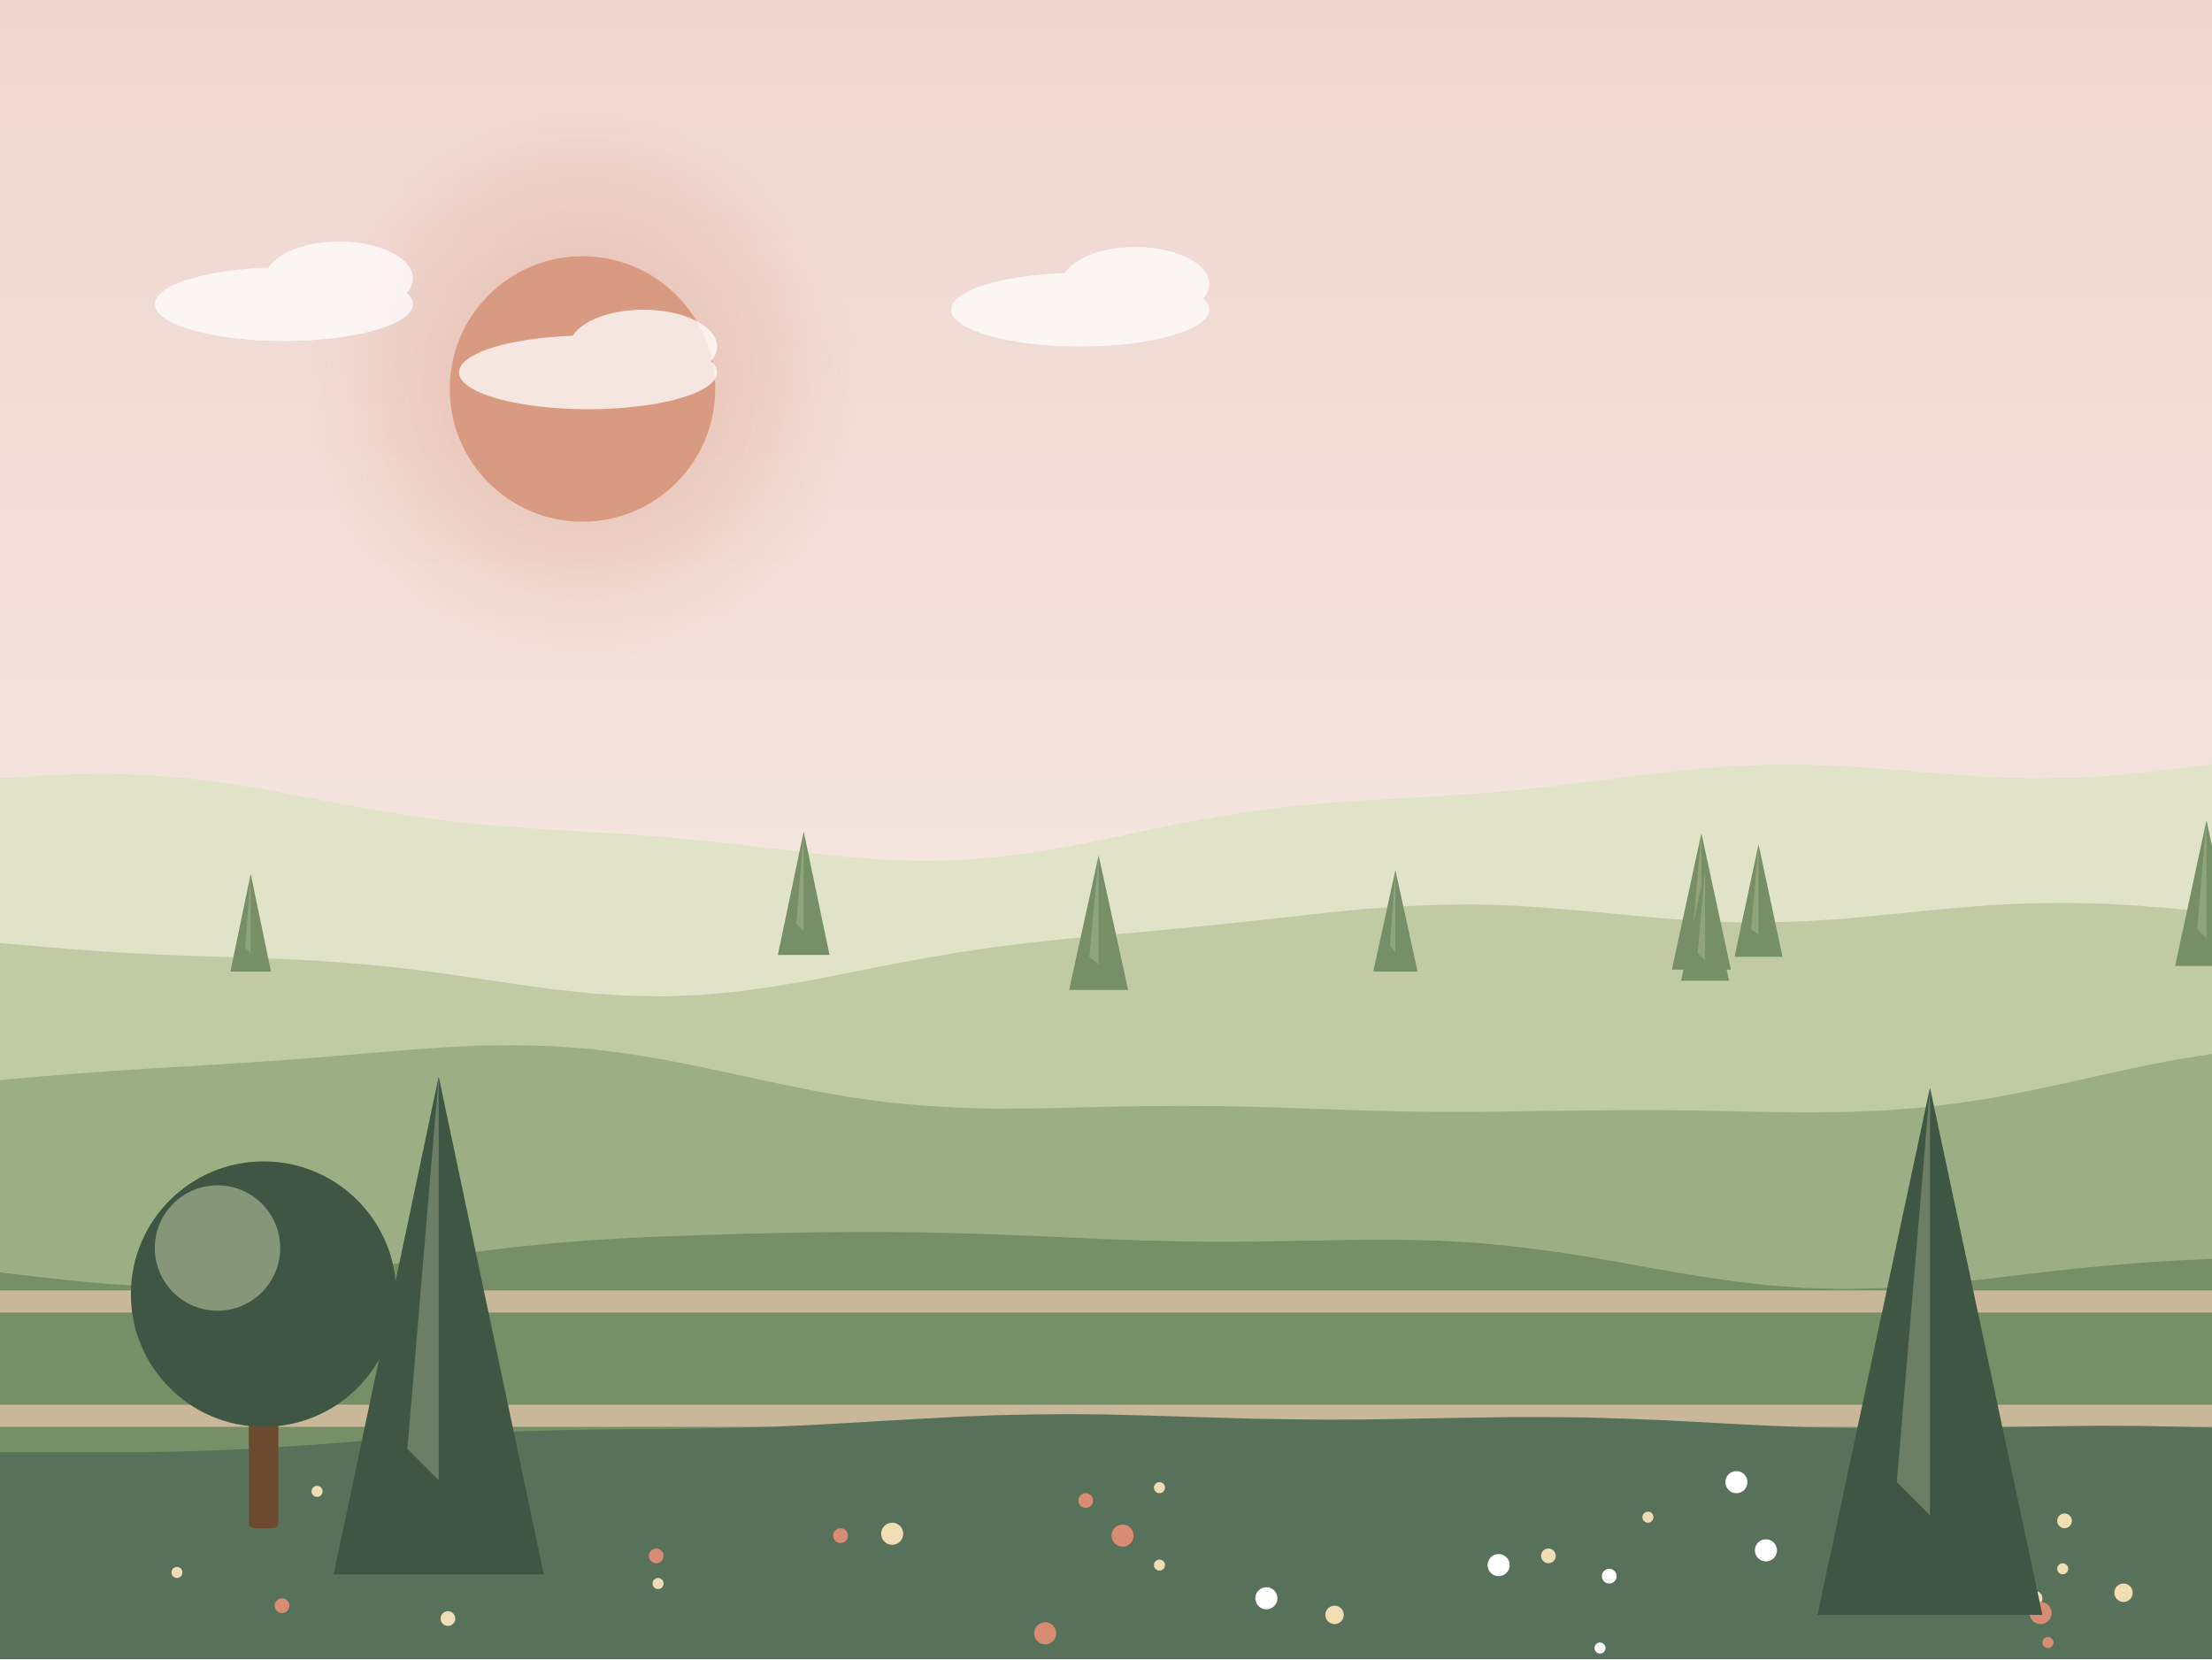
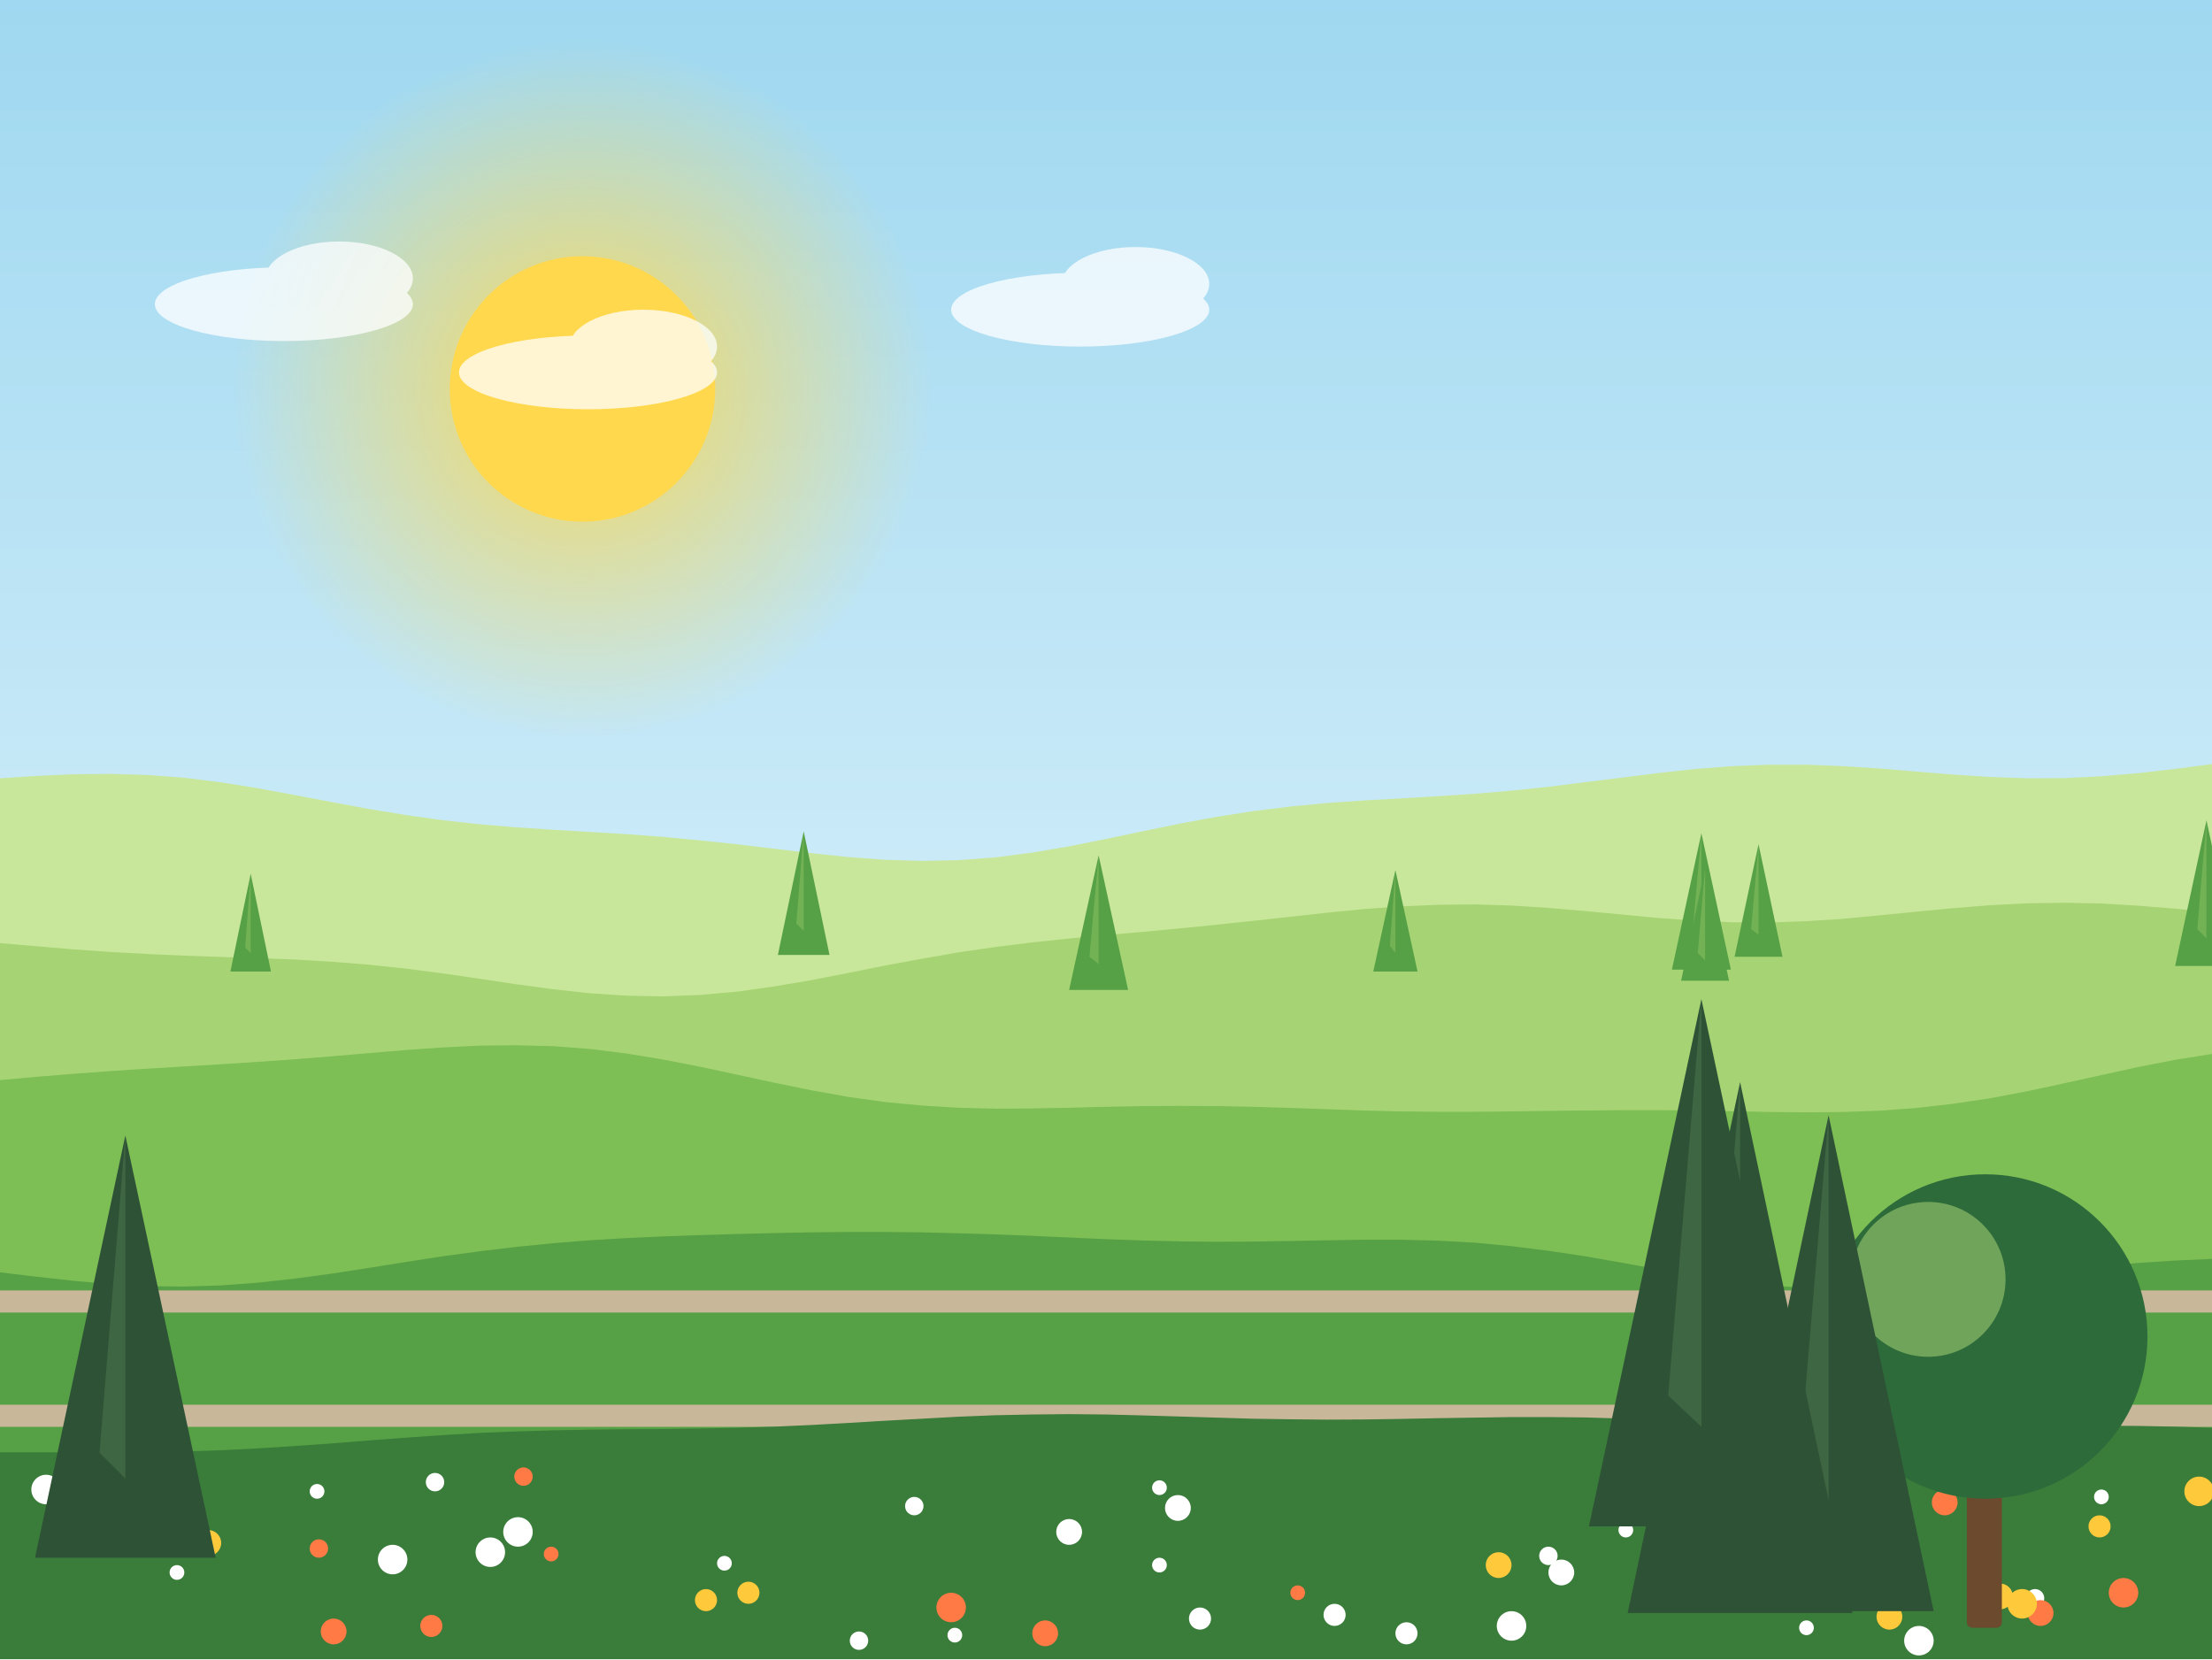
<svg xmlns="http://www.w3.org/2000/svg" viewBox="0 0 1200 900" preserveAspectRatio="xMidYMid slice">
  <defs>
    <linearGradient id="s" x1="0" y1="0" x2="0" y2="1">
-       <stop offset="0" stop-color="#EFD5CF" />
-       <stop offset="1" stop-color="#FAF4EE" />
+       <stop offset="0" stop-color="#9FD8F0" />
+       <stop offset="1" stop-color="#F2FBFF" />
    </linearGradient>
    <radialGradient id="g">
-       <stop offset="0" stop-color="#D99A82" stop-opacity=".9" />
-       <stop offset="1" stop-color="#D99A82" stop-opacity="0" />
+       <stop offset="0" stop-color="#FFD84D" stop-opacity=".9" />
+       <stop offset="1" stop-color="#FFD84D" stop-opacity="0" />
    </radialGradient>
  </defs>
  <rect width="1200" height="900" fill="url(#s)" />
-   <circle cx="316" cy="211" r="150" fill="url(#g)" opacity=".6" />
-   <circle cx="316" cy="211" r="72" fill="#D99A82" />
+   <circle cx="316" cy="211" r="190" fill="url(#g)" />
+   <circle cx="316" cy="211" r="72" fill="#FFD84D" />
  <g fill="#FFFFFF" opacity=".75">
    <ellipse cx="154" cy="165" rx="70" ry="20" />
    <ellipse cx="184" cy="151" rx="40" ry="20" />
  </g>
  <g fill="#FFFFFF" opacity=".75">
    <ellipse cx="319" cy="202" rx="70" ry="20" />
    <ellipse cx="349" cy="188" rx="40" ry="20" />
  </g>
  <g fill="#FFFFFF" opacity=".75">
    <ellipse cx="586" cy="168" rx="70" ry="20" />
    <ellipse cx="616" cy="154" rx="40" ry="20" />
  </g>
-   <polygon fill="#E0E3C8" points="0,900 0,422.2 20,420.9 40,420.0 60,419.8 80,420.4 100,421.9 120,424.4 140,427.6 160,431.3 180,435.1 200,438.8 220,442.1 240,444.9 260,447.1 280,448.8 300,450.1 320,451.3 340,452.5 360,454.0 380,455.9 400,458.0 420,460.4 440,462.8 460,464.9 480,466.4 500,467.0 520,466.6 540,465.1 560,462.5 580,459.1 600,455.1 620,450.9 640,446.8 660,443.1 680,440.0 700,437.5 720,435.6 740,434.2 760,433.1 780,431.9 800,430.6 820,428.9 840,426.8 860,424.3 880,421.8 900,419.3 920,417.1 940,415.6 960,414.8 980,414.8 1000,415.6 1020,416.9 1040,418.6 1060,420.2 1080,421.5 1100,422.2 1120,422.1 1140,421.1 1160,419.4 1180,417.1 1200,414.5 1200,900" />
-   <polygon fill="#C1CBA3" points="0,900 0,511.6 20,513.3 40,515.0 60,516.4 80,517.5 100,518.4 120,519.1 140,519.7 160,520.5 180,521.7 200,523.3 220,525.4 240,528.0 260,530.9 280,533.9 300,536.6 320,538.8 340,540.1 360,540.5 380,539.7 400,537.9 420,535.1 440,531.7 460,527.8 480,523.8 500,520.1 520,516.6 540,513.7 560,511.2 580,509.1 600,507.2 620,505.5 640,503.6 660,501.6 680,499.5 700,497.3 720,495.1 740,493.1 760,491.7 780,490.8 800,490.6 820,491.2 840,492.5 860,494.2 880,496.1 900,498.0 920,499.4 940,500.3 960,500.4 980,499.7 1000,498.4 1020,496.5 1040,494.5 1060,492.6 1080,491.0 1100,490.0 1120,489.7 1140,490.1 1160,491.3 1180,492.9 1200,494.9 1200,900" />
-   <polygon fill="#768F66" points="1197,445 1180,524 1214,524" />
-   <polygon fill="#C1CBA3" opacity=".35" points="1197,445 1192,504 1197,509" />
-   <polygon fill="#768F66" points="954,458 941,519 967,519" />
-   <polygon fill="#C1CBA3" opacity=".35" points="954,458 950,504 954,507" />
-   <polygon fill="#768F66" points="136,474 125,527 147,527" />
-   <polygon fill="#C1CBA3" opacity=".35" points="136,474 133,514 136,517" />
-   <polygon fill="#768F66" points="596,464 580,537 612,537" />
-   <polygon fill="#C1CBA3" opacity=".35" points="596,464 591,519 596,523" />
-   <polygon fill="#768F66" points="923,452 907,526 939,526" />
-   <polygon fill="#C1CBA3" opacity=".35" points="923,452 918,508 923,512" />
-   <polygon fill="#768F66" points="925,471 912,532 938,532" />
-   <polygon fill="#C1CBA3" opacity=".35" points="925,471 921,517 925,521" />
-   <polygon fill="#768F66" points="436,451 422,518 450,518" />
-   <polygon fill="#C1CBA3" opacity=".35" points="436,451 432,501 436,505" />
-   <polygon fill="#768F66" points="757,472 745,527 769,527" />
-   <polygon fill="#C1CBA3" opacity=".35" points="757,472 754,513 757,517" />
-   <polygon fill="#9CAF84" points="0,900 0,585.9 20,584.1 40,582.5 60,581.0 80,579.7 100,578.5 120,577.3 140,576.0 160,574.6 180,573.0 200,571.3 220,569.6 240,568.2 260,567.2 280,567.0 300,567.5 320,569.0 340,571.5 360,574.8 380,578.7 400,583.0 420,587.3 440,591.4 460,595.0 480,597.8 500,599.7 520,600.9 540,601.4 560,601.3 580,600.9 600,600.4 620,600.0 640,599.9 660,600.0 680,600.4 700,601.0 720,601.7 740,602.4 760,602.9 780,603.1 800,603.1 820,602.9 840,602.6 860,602.4 880,602.2 900,602.2 920,602.4 940,602.8 960,603.2 980,603.4 1000,603.2 1020,602.5 1040,601.0 1060,598.7 1080,595.7 1100,591.9 1120,587.6 1140,583.2 1160,578.8 1180,574.9 1200,571.7 1200,900" />
-   <polygon fill="#768F66" points="0,900 0,690.2 20,692.6 40,694.8 60,696.6 80,697.7 100,697.9 120,697.3 140,695.8 160,693.6 180,690.9 200,687.8 220,684.6 240,681.5 260,678.8 280,676.4 300,674.4 320,672.8 340,671.6 360,670.7 380,670.0 400,669.4 420,668.9 440,668.5 460,668.3 480,668.3 500,668.5 520,669.0 540,669.6 560,670.4 580,671.3 600,672.2 620,672.9 640,673.4 660,673.6 680,673.5 700,673.2 720,672.8 740,672.5 760,672.5 780,673.0 800,674.1 820,676.0 840,678.5 860,681.5 880,685.0 900,688.6 920,692.0 940,695.0 960,697.3 980,698.7 1000,699.2 1020,698.8 1040,697.5 1060,695.7 1080,693.5 1100,691.1 1120,688.8 1140,686.8 1160,685.1 1180,683.8 1200,682.9 1200,900" />
+   <polygon fill="#C9E79A" points="0,900 0,422.2 20,420.9 40,420.0 60,419.8 80,420.4 100,421.9 120,424.4 140,427.6 160,431.3 180,435.1 200,438.8 220,442.1 240,444.9 260,447.1 280,448.8 300,450.1 320,451.3 340,452.5 360,454.0 380,455.9 400,458.0 420,460.4 440,462.8 460,464.9 480,466.4 500,467.0 520,466.6 540,465.1 560,462.5 580,459.1 600,455.1 620,450.9 640,446.8 660,443.1 680,440.0 700,437.5 720,435.6 740,434.2 760,433.1 780,431.9 800,430.6 820,428.9 840,426.8 860,424.3 880,421.8 900,419.3 920,417.1 940,415.6 960,414.8 980,414.8 1000,415.6 1020,416.9 1040,418.6 1060,420.2 1080,421.5 1100,422.2 1120,422.1 1140,421.1 1160,419.4 1180,417.1 1200,414.5 1200,900" />
+   <polygon fill="#A6D474" points="0,900 0,511.6 20,513.3 40,515.0 60,516.4 80,517.5 100,518.4 120,519.1 140,519.7 160,520.5 180,521.7 200,523.3 220,525.4 240,528.0 260,530.9 280,533.9 300,536.6 320,538.8 340,540.1 360,540.5 380,539.7 400,537.9 420,535.1 440,531.7 460,527.8 480,523.8 500,520.1 520,516.6 540,513.7 560,511.2 580,509.1 600,507.2 620,505.5 640,503.6 660,501.6 680,499.5 700,497.3 720,495.1 740,493.1 760,491.7 780,490.8 800,490.6 820,491.2 840,492.5 860,494.2 880,496.1 900,498.0 920,499.4 940,500.3 960,500.4 980,499.7 1000,498.4 1020,496.5 1040,494.5 1060,492.6 1080,491.0 1100,490.0 1120,489.7 1140,490.1 1160,491.3 1180,492.9 1200,494.9 1200,900" />
+   <polygon fill="#56A045" points="1197,445 1180,524 1214,524" />
+   <polygon fill="#A6D474" opacity=".35" points="1197,445 1192,504 1197,509" />
+   <polygon fill="#56A045" points="954,458 941,519 967,519" />
+   <polygon fill="#A6D474" opacity=".35" points="954,458 950,504 954,507" />
+   <polygon fill="#56A045" points="136,474 125,527 147,527" />
+   <polygon fill="#A6D474" opacity=".35" points="136,474 133,514 136,517" />
+   <polygon fill="#56A045" points="596,464 580,537 612,537" />
+   <polygon fill="#A6D474" opacity=".35" points="596,464 591,519 596,523" />
+   <polygon fill="#56A045" points="923,452 907,526 939,526" />
+   <polygon fill="#A6D474" opacity=".35" points="923,452 918,508 923,512" />
+   <polygon fill="#56A045" points="925,471 912,532 938,532" />
+   <polygon fill="#A6D474" opacity=".35" points="925,471 921,517 925,521" />
+   <polygon fill="#56A045" points="436,451 422,518 450,518" />
+   <polygon fill="#A6D474" opacity=".35" points="436,451 432,501 436,505" />
+   <polygon fill="#56A045" points="757,472 745,527 769,527" />
+   <polygon fill="#A6D474" opacity=".35" points="757,472 754,513 757,517" />
+   <polygon fill="#7DBE55" points="0,900 0,585.9 20,584.1 40,582.5 60,581.0 80,579.7 100,578.5 120,577.3 140,576.0 160,574.6 180,573.0 200,571.3 220,569.6 240,568.2 260,567.2 280,567.0 300,567.5 320,569.0 340,571.5 360,574.8 380,578.7 400,583.0 420,587.3 440,591.4 460,595.0 480,597.8 500,599.7 520,600.9 540,601.4 560,601.3 580,600.9 600,600.4 620,600.0 640,599.9 660,600.0 680,600.4 700,601.0 720,601.7 740,602.4 760,602.9 780,603.1 800,603.1 820,602.9 840,602.6 860,602.4 880,602.2 900,602.2 920,602.4 940,602.8 960,603.2 980,603.4 1000,603.2 1020,602.5 1040,601.0 1060,598.7 1080,595.7 1100,591.9 1120,587.6 1140,583.2 1160,578.8 1180,574.9 1200,571.7 1200,900" />
+   <polygon fill="#56A045" points="0,900 0,690.2 20,692.6 40,694.8 60,696.6 80,697.7 100,697.9 120,697.3 140,695.8 160,693.6 180,690.9 200,687.8 220,684.6 240,681.5 260,678.8 280,676.4 300,674.4 320,672.8 340,671.6 360,670.7 380,670.0 400,669.4 420,668.9 440,668.5 460,668.3 480,668.3 500,668.5 520,669.0 540,669.6 560,670.4 580,671.3 600,672.2 620,672.9 640,673.4 660,673.6 680,673.5 700,673.2 720,672.8 740,672.5 760,672.5 780,673.0 800,674.1 820,676.0 840,678.5 860,681.5 880,685.0 900,688.6 920,692.0 940,695.0 960,697.3 980,698.7 1000,699.2 1020,698.8 1040,697.5 1060,695.7 1080,693.5 1100,691.1 1120,688.8 1140,686.8 1160,685.1 1180,683.8 1200,682.9 1200,900" />
  <rect x="0" y="700" width="1200" height="12" fill="#C9B79A" />
  <rect x="0" y="762" width="1200" height="12" fill="#C9B79A" />
  <rect x="0" y="824" width="1200" height="12" fill="#C9B79A" />
-   <polygon fill="#58715A" points="0,900 0,787.8 20,787.8 40,787.8 60,787.8 80,787.7 100,787.3 120,786.7 140,785.7 160,784.4 180,783.0 200,781.4 220,779.9 240,778.5 260,777.3 280,776.5 300,775.9 320,775.5 340,775.3 360,775.2 380,774.9 400,774.5 420,773.9 440,773.0 460,771.9 480,770.7 500,769.6 520,768.5 540,767.7 560,767.3 580,767.1 600,767.3 620,767.8 640,768.4 660,769.0 680,769.6 700,769.9 720,770.1 740,770.0 760,769.7 780,769.3 800,769.0 820,768.7 840,768.7 860,768.9 880,769.5 900,770.3 920,771.3 940,772.4 960,773.4 980,774.2 1000,774.7 1020,775.0 1040,775.0 1060,774.7 1080,774.3 1100,773.9 1120,773.6 1140,773.4 1160,773.5 1180,773.9 1200,774.5 1200,900" />
-   <circle cx="873" cy="855" r="4" fill="#FFFFFF" />
-   <circle cx="1119" cy="851" r="3" fill="#F0DDB4" />
-   <circle cx="609" cy="833" r="6" fill="#D78C73" />
-   <circle cx="1120" cy="825" r="4" fill="#F0DDB4" />
-   <circle cx="589" cy="814" r="4" fill="#D78C73" />
-   <circle cx="484" cy="832" r="6" fill="#F0DDB4" />
-   <circle cx="840" cy="844" r="4" fill="#F0DDB4" />
-   <circle cx="724" cy="876" r="5" fill="#F0DDB4" />
-   <circle cx="96" cy="853" r="3" fill="#F0DDB4" />
-   <circle cx="958" cy="841" r="6" fill="#FFFFFF" />
-   <circle cx="813" cy="849" r="6" fill="#FFFFFF" />
-   <circle cx="567" cy="886" r="6" fill="#D78C73" />
-   <circle cx="629" cy="807" r="3" fill="#F0DDB4" />
-   <circle cx="629" cy="849" r="3" fill="#F0DDB4" />
-   <circle cx="172" cy="809" r="3" fill="#F0DDB4" />
-   <circle cx="894" cy="823" r="3" fill="#F0DDB4" />
-   <circle cx="1104" cy="867" r="4" fill="#F0DDB4" />
-   <circle cx="942" cy="804" r="6" fill="#FFFFFF" />
-   <circle cx="281" cy="831" r="4" fill="#FFFFFF" />
-   <circle cx="456" cy="833" r="4" fill="#D78C73" />
-   <circle cx="247" cy="837" r="6" fill="#D78C73" />
-   <circle cx="868" cy="894" r="3" fill="#FFFFFF" />
-   <circle cx="1111" cy="891" r="3" fill="#D78C73" />
-   <circle cx="357" cy="859" r="3" fill="#F0DDB4" />
-   <circle cx="356" cy="844" r="4" fill="#D78C73" />
-   <circle cx="243" cy="878" r="4" fill="#F0DDB4" />
-   <circle cx="687" cy="867" r="6" fill="#FFFFFF" />
-   <circle cx="1107" cy="875" r="6" fill="#D78C73" />
-   <circle cx="1152" cy="864" r="5" fill="#F0DDB4" />
-   <circle cx="153" cy="871" r="4" fill="#D78C73" />
-   <polygon fill="#3F5645" points="238,584 181,854 295,854" />
-   <polygon fill="#C1CBA3" opacity=".35" points="238,584 221,786 238,803" />
-   <rect x="135" y="764" width="16" height="65" rx="3" fill="#6B4A2E" />
-   <circle cx="143" cy="702" r="72" fill="#3F5645" />
-   <circle cx="118" cy="677" r="34" fill="#C1CBA3" opacity=".55" />
-   <polygon fill="#3F5645" points="1047,590 986,876 1108,876" />
-   <polygon fill="#C1CBA3" opacity=".35" points="1047,590 1029,804 1047,822" />
+   <polygon fill="#3A7C3A" points="0,900 0,787.8 20,787.8 40,787.8 60,787.8 80,787.7 100,787.3 120,786.7 140,785.7 160,784.4 180,783.0 200,781.4 220,779.9 240,778.5 260,777.3 280,776.5 300,775.9 320,775.5 340,775.3 360,775.2 380,774.9 400,774.5 420,773.9 440,773.0 460,771.9 480,770.7 500,769.6 520,768.5 540,767.7 560,767.3 580,767.1 600,767.3 620,767.8 640,768.4 660,769.0 680,769.6 700,769.9 720,770.1 740,770.0 760,769.7 780,769.3 800,769.0 820,768.7 840,768.7 860,768.9 880,769.5 900,770.3 920,771.3 940,772.4 960,773.4 980,774.2 1000,774.7 1020,775.0 1040,775.0 1060,774.7 1080,774.3 1100,773.9 1120,773.6 1140,773.4 1160,773.5 1180,773.9 1200,774.5 1200,900" />
+   <circle cx="882" cy="830" r="4" fill="#FFFFFF" />
+   <circle cx="820" cy="882" r="8" fill="#FFFFFF" />
+   <circle cx="234" cy="882" r="6" fill="#FF7A45" />
+   <circle cx="968" cy="850" r="8" fill="#FFC93C" />
+   <circle cx="383" cy="868" r="6" fill="#FFC93C" />
+   <circle cx="1139" cy="828" r="6" fill="#FFC93C" />
+   <circle cx="516" cy="872" r="8" fill="#FF7A45" />
+   <circle cx="840" cy="844" r="5" fill="#FFFFFF" />
+   <circle cx="724" cy="876" r="6" fill="#FFFFFF" />
+   <circle cx="96" cy="853" r="4" fill="#FFFFFF" />
+   <circle cx="958" cy="841" r="7" fill="#FFC93C" />
+   <circle cx="813" cy="849" r="7" fill="#FFC93C" />
+   <circle cx="567" cy="886" r="7" fill="#FF7A45" />
+   <circle cx="629" cy="807" r="4" fill="#FFFFFF" />
+   <circle cx="629" cy="849" r="4" fill="#FFFFFF" />
+   <circle cx="172" cy="809" r="4" fill="#FFFFFF" />
+   <circle cx="894" cy="823" r="4" fill="#FFFFFF" />
+   <circle cx="1104" cy="867" r="5" fill="#FFFFFF" />
+   <circle cx="942" cy="804" r="7" fill="#FFC93C" />
+   <circle cx="281" cy="831" r="8" fill="#FFFFFF" />
+   <circle cx="284" cy="801" r="5" fill="#FF7A45" />
+   <circle cx="1041" cy="890" r="8" fill="#FFFFFF" />
+   <circle cx="299" cy="843" r="4" fill="#FF7A45" />
+   <circle cx="847" cy="853" r="7" fill="#FFFFFF" />
+   <circle cx="25" cy="808" r="8" fill="#FFFFFF" />
+   <circle cx="173" cy="840" r="5" fill="#FF7A45" />
+   <circle cx="76" cy="822" r="6" fill="#FFFFFF" />
+   <circle cx="393" cy="848" r="4" fill="#FFFFFF" />
+   <circle cx="266" cy="842" r="8" fill="#FFFFFF" />
+   <circle cx="1025" cy="877" r="7" fill="#FFC93C" />
+   <circle cx="1107" cy="875" r="7" fill="#FF7A45" />
+   <circle cx="1152" cy="864" r="8" fill="#FF7A45" />
+   <circle cx="1193" cy="809" r="8" fill="#FFC93C" />
+   <circle cx="639" cy="818" r="7" fill="#FFFFFF" />
+   <circle cx="466" cy="890" r="5" fill="#FFFFFF" />
+   <circle cx="1097" cy="870" r="8" fill="#FFC93C" />
+   <circle cx="236" cy="804" r="5" fill="#FFFFFF" />
+   <circle cx="213" cy="846" r="8" fill="#FFFFFF" />
+   <circle cx="763" cy="886" r="6" fill="#FFFFFF" />
+   <circle cx="1085" cy="866" r="7" fill="#FFC93C" />
+   <circle cx="1109" cy="800" r="6" fill="#FF7A45" />
+   <circle cx="580" cy="831" r="7" fill="#FFFFFF" />
+   <circle cx="980" cy="883" r="4" fill="#FFFFFF" />
+   <circle cx="496" cy="817" r="5" fill="#FFFFFF" />
+   <circle cx="1055" cy="815" r="7" fill="#FF7A45" />
+   <circle cx="113" cy="837" r="7" fill="#FFC93C" />
+   <circle cx="1140" cy="812" r="4" fill="#FFFFFF" />
+   <circle cx="704" cy="864" r="4" fill="#FF7A45" />
+   <circle cx="518" cy="887" r="4" fill="#FFFFFF" />
+   <circle cx="651" cy="878" r="6" fill="#FFFFFF" />
+   <circle cx="406" cy="864" r="6" fill="#FFC93C" />
+   <circle cx="181" cy="885" r="7" fill="#FF7A45" />
+   <circle cx="908" cy="858" r="5" fill="#FFC93C" />
+   <rect x="1067" y="802" width="19" height="81" rx="3" fill="#6B4A2E" />
+   <circle cx="1077" cy="725" r="88" fill="#2E6B3A" />
+   <circle cx="1046" cy="694" r="42" fill="#A6D474" opacity=".55" />
+   <polygon fill="#2E5236" points="992,605 935,874 1049,874" />
+   <polygon fill="#5E8C5A" opacity=".35" points="992,605 975,807 992,824" />
+   <polygon fill="#2E5236" points="944,587 883,875 1005,875" />
+   <polygon fill="#5E8C5A" opacity=".35" points="944,587 926,803 944,821" />
+   <polygon fill="#2E5236" points="923,542 862,828 984,828" />
+   <polygon fill="#5E8C5A" opacity=".35" points="923,542 905,757 923,774" />
+   <polygon fill="#2E5236" points="68,616 19,845 117,845" />
+   <polygon fill="#5E8C5A" opacity=".35" points="68,616 54,788 68,802" />
</svg>
